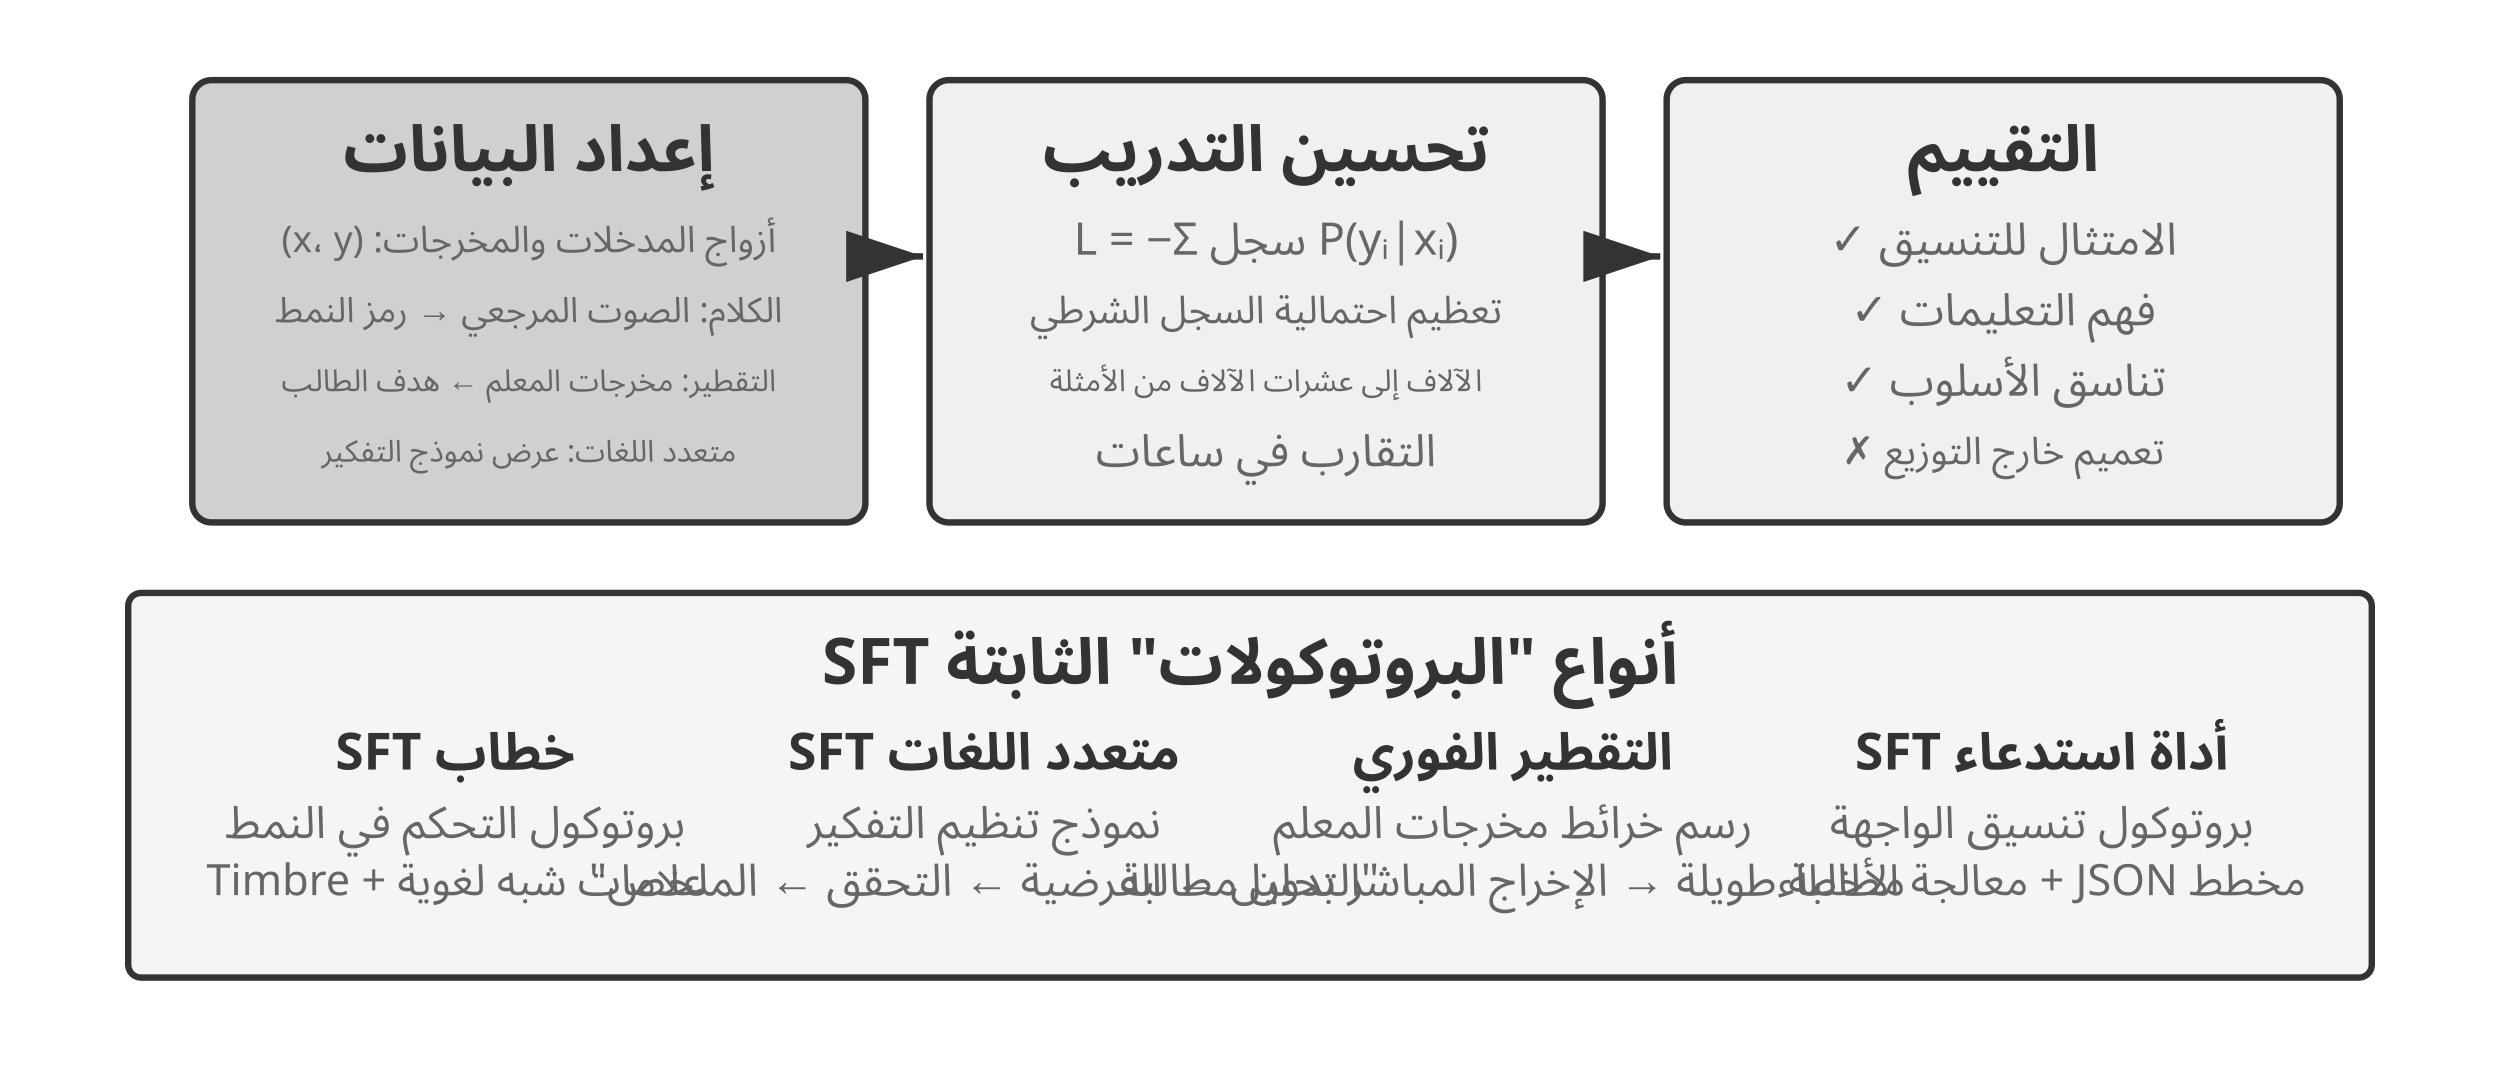
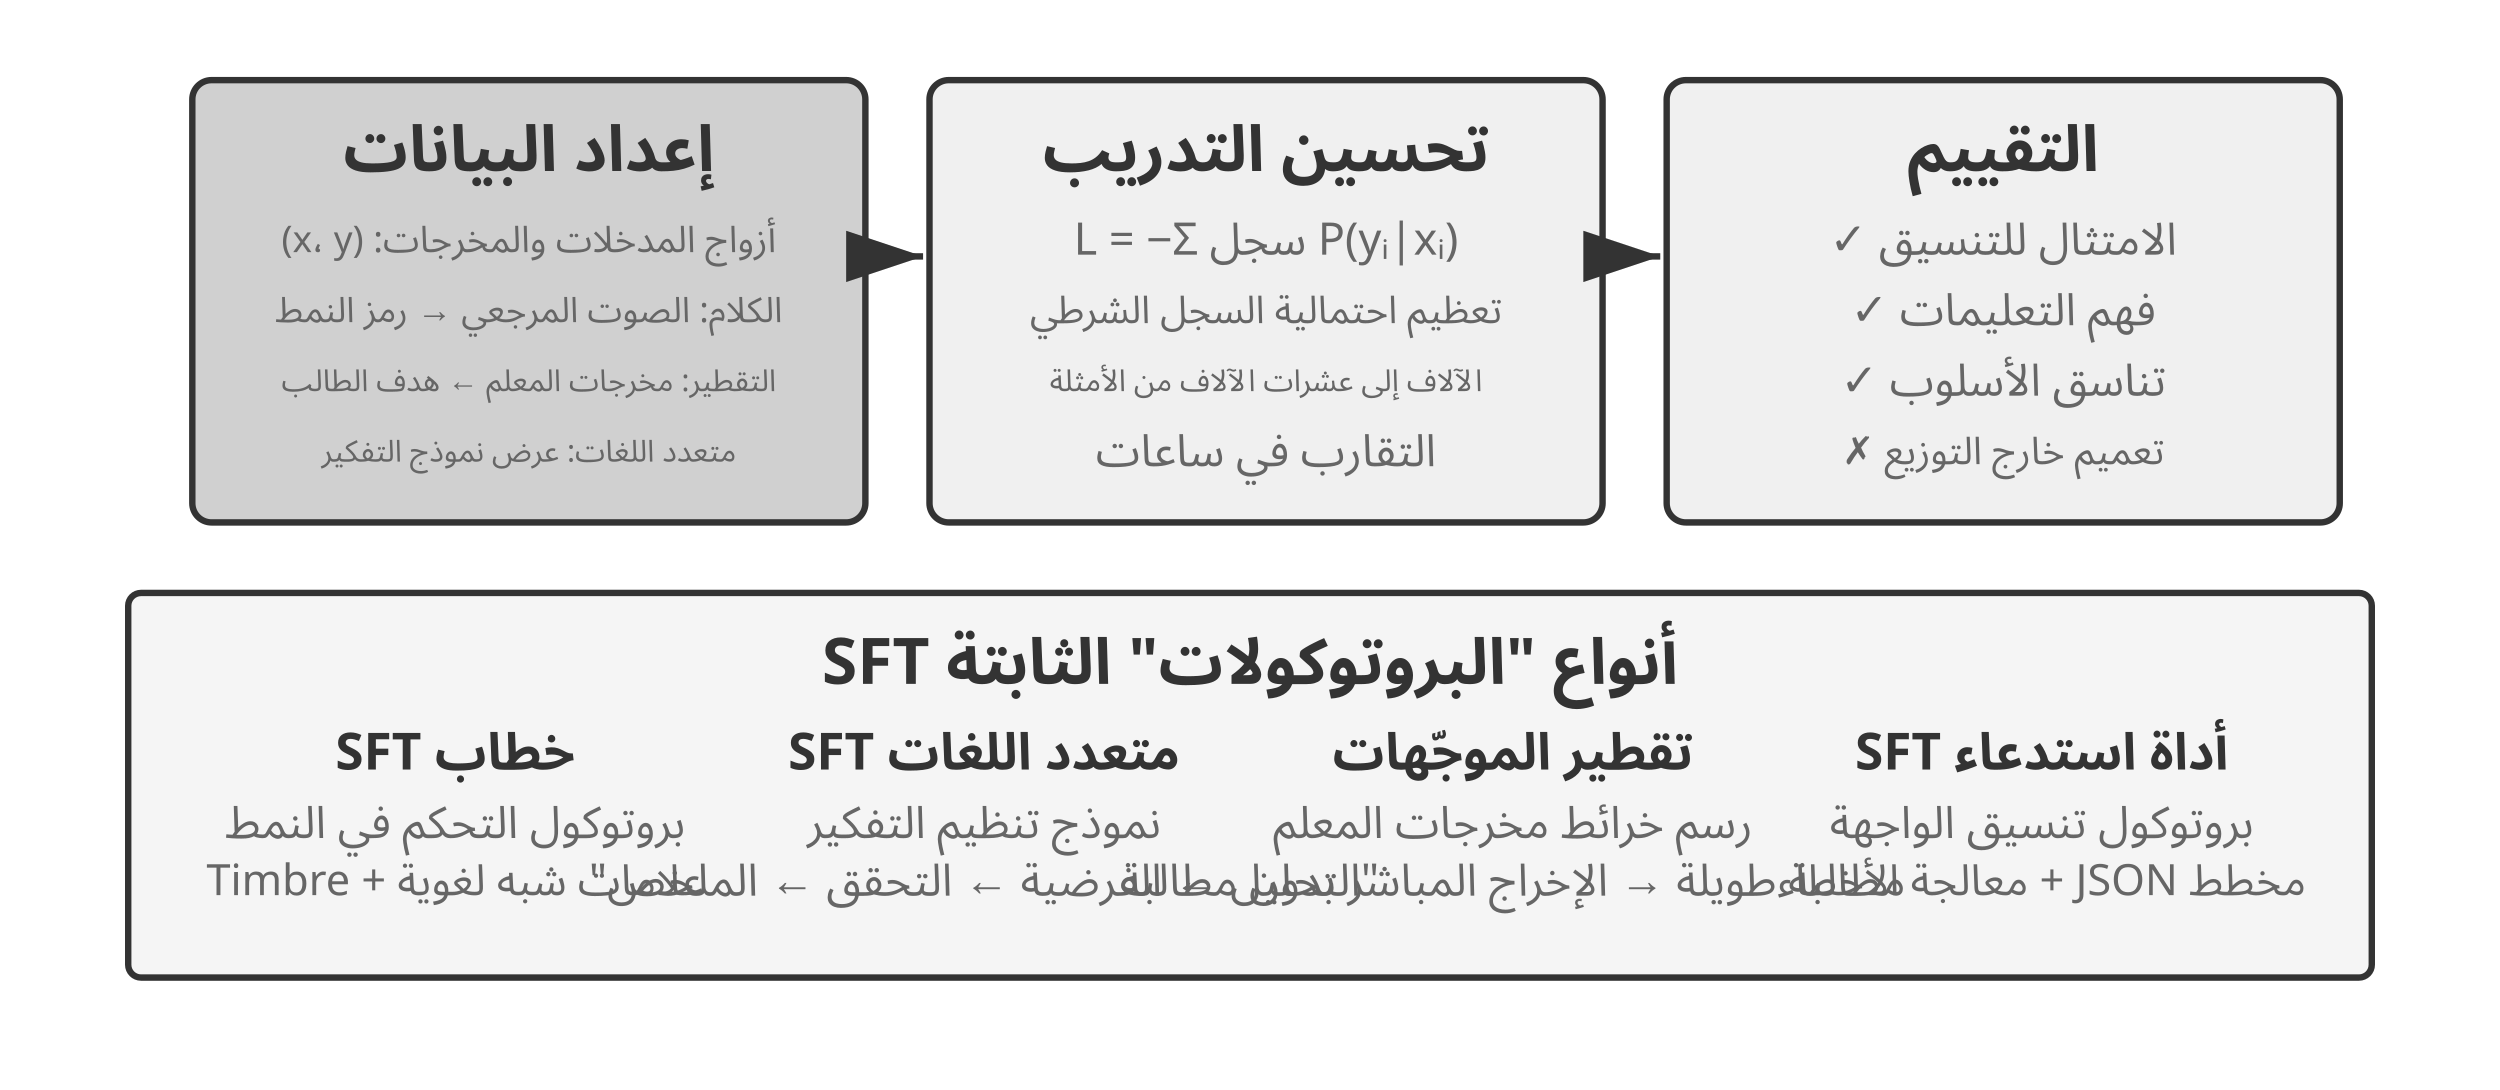
<svg xmlns="http://www.w3.org/2000/svg" viewBox="0 40 780 340" width="780" height="340" style="background:#ffffff">
  <defs>
    <marker id="ah" markerWidth="12" markerHeight="8" refX="12" refY="4" orient="auto">
      <polygon points="0 0, 12 4, 0 8" fill="#333333" />
    </marker>
    <marker id="ah-light" markerWidth="12" markerHeight="8" refX="12" refY="4" orient="auto">
      <polygon points="0 0, 12 4, 0 8" fill="#999999" />
    </marker>
  </defs>
  <rect x="60" y="65" width="210" height="138" rx="6" fill="#d0d0d0" stroke="#333333" stroke-width="2" />
  <text x="165" y="87" font-family="Arial, 'Helvetica Neue', Helvetica, 'PingFang SC', 'Microsoft YaHei', sans-serif" font-size="20" fill="#333333" text-anchor="middle" dominant-baseline="central" font-weight="bold" direction="rtl" unicode-bidi="plaintext" style="font-family:'Noto Sans Arabic','Noto Sans',Arial,sans-serif">إعداد البيانات</text>
  <text x="165" y="115" font-family="Arial, 'Helvetica Neue', Helvetica, 'PingFang SC', 'Microsoft YaHei', sans-serif" font-size="11.5" fill="#666666" text-anchor="middle" dominant-baseline="central" font-weight="normal" direction="rtl" unicode-bidi="plaintext" style="font-family:'Noto Sans Arabic','Noto Sans',Arial,sans-serif">أزواج المدخلات والمخرجات: (x، y)</text>
  <text x="165" y="137" font-family="Arial, 'Helvetica Neue', Helvetica, 'PingFang SC', 'Microsoft YaHei', sans-serif" font-size="11" fill="#666666" text-anchor="middle" dominant-baseline="central" font-weight="normal" direction="rtl" unicode-bidi="plaintext" style="font-family:'Noto Sans Arabic','Noto Sans',Arial,sans-serif">الكلام: الصوت المرجعي → رمز النمط</text>
  <text x="165" y="159" font-family="Arial, 'Helvetica Neue', Helvetica, 'PingFang SC', 'Microsoft YaHei', sans-serif" font-size="9.5" fill="#666666" text-anchor="middle" dominant-baseline="central" font-weight="normal" direction="rtl" unicode-bidi="plaintext" style="font-family:'Noto Sans Arabic','Noto Sans',Arial,sans-serif">التقطير: مخرجات المعلم ← هدف الطالب</text>
  <text x="165" y="181" font-family="Arial, 'Helvetica Neue', Helvetica, 'PingFang SC', 'Microsoft YaHei', sans-serif" font-size="9.5" fill="#666666" text-anchor="middle" dominant-baseline="central" font-weight="normal" direction="rtl" unicode-bidi="plaintext" style="font-family:'Noto Sans Arabic','Noto Sans',Arial,sans-serif">متعدد اللغات: عرض نموذج التفكير</text>
  <rect x="290" y="65" width="210" height="138" rx="6" fill="#f0f0f0" stroke="#333333" stroke-width="2" />
  <text x="395" y="87" font-family="Arial, 'Helvetica Neue', Helvetica, 'PingFang SC', 'Microsoft YaHei', sans-serif" font-size="20" fill="#333333" text-anchor="middle" dominant-baseline="central" font-weight="bold" direction="rtl" unicode-bidi="plaintext" style="font-family:'Noto Sans Arabic','Noto Sans',Arial,sans-serif">تحسين التدريب</text>
  <text x="395" y="115" font-family="Arial, 'Helvetica Neue', Helvetica, 'PingFang SC', 'Microsoft YaHei', sans-serif" font-size="14" fill="#666666" text-anchor="middle" dominant-baseline="central" font-weight="normal" direction="rtl" unicode-bidi="plaintext" style="font-family:'Noto Sans Arabic','Noto Sans',Arial,sans-serif">L = −Σ سجل P(yᵢ|xᵢ)</text>
  <text x="395" y="137" font-family="Arial, 'Helvetica Neue', Helvetica, 'PingFang SC', 'Microsoft YaHei', sans-serif" font-size="12" fill="#666666" text-anchor="middle" dominant-baseline="central" font-weight="normal" direction="rtl" unicode-bidi="plaintext" style="font-family:'Noto Sans Arabic','Noto Sans',Arial,sans-serif">تعظيم احتمالية السجل الشرطي</text>
  <text x="395" y="159" font-family="Arial, 'Helvetica Neue', Helvetica, 'PingFang SC', 'Microsoft YaHei', sans-serif" font-size="9.5" fill="#666666" text-anchor="middle" dominant-baseline="central" font-weight="normal" direction="rtl" unicode-bidi="plaintext" style="font-family:'Noto Sans Arabic','Noto Sans',Arial,sans-serif">الآلاف إلى عشرات الآلاف من الأمثلة</text>
  <text x="395" y="181" font-family="Arial, 'Helvetica Neue', Helvetica, 'PingFang SC', 'Microsoft YaHei', sans-serif" font-size="14" fill="#666666" text-anchor="middle" dominant-baseline="central" font-weight="normal" direction="rtl" unicode-bidi="plaintext" style="font-family:'Noto Sans Arabic','Noto Sans',Arial,sans-serif">التقارب في ساعات</text>
  <rect x="520" y="65" width="210" height="138" rx="6" fill="#f0f0f0" stroke="#333333" stroke-width="2" />
  <text x="625" y="87" font-family="Arial, 'Helvetica Neue', Helvetica, 'PingFang SC', 'Microsoft YaHei', sans-serif" font-size="20" fill="#333333" text-anchor="middle" dominant-baseline="central" font-weight="bold" direction="rtl" unicode-bidi="plaintext" style="font-family:'Noto Sans Arabic','Noto Sans',Arial,sans-serif">التقييم</text>
  <text x="625" y="115" font-family="Arial, 'Helvetica Neue', Helvetica, 'PingFang SC', 'Microsoft YaHei', sans-serif" font-size="14" fill="#666666" text-anchor="middle" dominant-baseline="central" font-weight="normal" direction="rtl" unicode-bidi="plaintext" style="font-family:'Noto Sans Arabic','Noto Sans',Arial,sans-serif">الامتثال للتنسيق ✓</text>
  <text x="625" y="137" font-family="Arial, 'Helvetica Neue', Helvetica, 'PingFang SC', 'Microsoft YaHei', sans-serif" font-size="14" fill="#666666" text-anchor="middle" dominant-baseline="central" font-weight="normal" direction="rtl" unicode-bidi="plaintext" style="font-family:'Noto Sans Arabic','Noto Sans',Arial,sans-serif">فهم التعليمات ✓</text>
  <text x="625" y="159" font-family="Arial, 'Helvetica Neue', Helvetica, 'PingFang SC', 'Microsoft YaHei', sans-serif" font-size="14" fill="#666666" text-anchor="middle" dominant-baseline="central" font-weight="normal" direction="rtl" unicode-bidi="plaintext" style="font-family:'Noto Sans Arabic','Noto Sans',Arial,sans-serif">تناسق الأسلوب ✓</text>
  <text x="625" y="181" font-family="Arial, 'Helvetica Neue', Helvetica, 'PingFang SC', 'Microsoft YaHei', sans-serif" font-size="12" fill="#666666" text-anchor="middle" dominant-baseline="central" font-weight="normal" direction="rtl" unicode-bidi="plaintext" style="font-family:'Noto Sans Arabic','Noto Sans',Arial,sans-serif">تعميم خارج التوزيع ✗</text>
  <line x1="272" y1="120" x2="288" y2="120" stroke="#333333" stroke-width="2" marker-end="url(#ah)" />
  <line x1="502" y1="120" x2="518" y2="120" stroke="#333333" stroke-width="2" marker-end="url(#ah)" />
  <rect x="40" y="225" width="700" height="120" rx="4" fill="#f5f5f5" stroke="#333333" stroke-width="2" />
  <text x="390" y="247" font-family="Arial, 'Helvetica Neue', Helvetica, 'PingFang SC', 'Microsoft YaHei', sans-serif" font-size="20" fill="#333333" text-anchor="middle" dominant-baseline="central" font-weight="bold" direction="rtl" unicode-bidi="plaintext" style="font-family:'Noto Sans Arabic','Noto Sans',Arial,sans-serif">SFT أنواع "البروتوكولات" الثابتة</text>
  <text x="142" y="275" font-family="Arial, 'Helvetica Neue', Helvetica, 'PingFang SC', 'Microsoft YaHei', sans-serif" font-size="16" fill="#333333" text-anchor="middle" dominant-baseline="central" font-weight="bold" direction="rtl" unicode-bidi="plaintext" style="font-family:'Noto Sans Arabic','Noto Sans',Arial,sans-serif">خطاب SFT</text>
  <text x="142" y="297" font-family="Arial, 'Helvetica Neue', Helvetica, 'PingFang SC', 'Microsoft YaHei', sans-serif" font-size="14" fill="#666666" text-anchor="middle" dominant-baseline="central" font-weight="normal" direction="rtl" unicode-bidi="plaintext" style="font-family:'Noto Sans Arabic','Noto Sans',Arial,sans-serif">بروتوكول التحكم في النمط</text>
  <text x="142" y="315" font-family="Arial, 'Helvetica Neue', Helvetica, 'PingFang SC', 'Microsoft YaHei', sans-serif" font-size="13.5" fill="#666666" text-anchor="middle" dominant-baseline="central" font-weight="normal" direction="rtl" unicode-bidi="plaintext" style="font-family:'Noto Sans Arabic','Noto Sans',Arial,sans-serif">Timbre + علامات شبه لغوية</text>
  <text x="307" y="275" font-family="Arial, 'Helvetica Neue', Helvetica, 'PingFang SC', 'Microsoft YaHei', sans-serif" font-size="16" fill="#333333" text-anchor="middle" dominant-baseline="central" font-weight="bold" direction="rtl" unicode-bidi="plaintext" style="font-family:'Noto Sans Arabic','Noto Sans',Arial,sans-serif">متعدد اللغات SFT</text>
  <text x="307" y="297" font-family="Arial, 'Helvetica Neue', Helvetica, 'PingFang SC', 'Microsoft YaHei', sans-serif" font-size="14" fill="#666666" text-anchor="middle" dominant-baseline="central" font-weight="normal" direction="rtl" unicode-bidi="plaintext" style="font-family:'Noto Sans Arabic','Noto Sans',Arial,sans-serif">نموذج تنظيم التفكير</text>
  <text x="307" y="315" font-family="Arial, 'Helvetica Neue', Helvetica, 'PingFang SC', 'Microsoft YaHei', sans-serif" font-size="14" fill="#666666" text-anchor="middle" dominant-baseline="central" font-weight="normal" direction="rtl" unicode-bidi="plaintext" style="font-family:'Noto Sans Arabic','Noto Sans',Arial,sans-serif">"التحليل ← الفرضية ← التحقق ← الملخص"</text>
-   <text x="472" y="275" font-family="Arial, 'Helvetica Neue', Helvetica, 'PingFang SC', 'Microsoft YaHei', sans-serif" font-size="16" fill="#333333" text-anchor="middle" dominant-baseline="central" font-weight="bold" direction="rtl" unicode-bidi="plaintext" style="font-family:'Noto Sans Arabic','Noto Sans',Arial,sans-serif">التقطير الفوري</text>
+   <text x="472" y="275" font-family="Arial, 'Helvetica Neue', Helvetica, 'PingFang SC', 'Microsoft YaHei', sans-serif" font-size="16" fill="#333333" text-anchor="middle" dominant-baseline="central" font-weight="bold" direction="rtl" unicode-bidi="plaintext" style="font-family:'Noto Sans Arabic','Noto Sans',Arial,sans-serif">تقطير الموجّهات</text>
  <text x="472" y="297" font-family="Arial, 'Helvetica Neue', Helvetica, 'PingFang SC', 'Microsoft YaHei', sans-serif" font-size="14" fill="#666666" text-anchor="middle" dominant-baseline="central" font-weight="normal" direction="rtl" unicode-bidi="plaintext" style="font-family:'Noto Sans Arabic','Noto Sans',Arial,sans-serif">رسم خرائط مخرجات المعلم</text>
  <text x="472" y="315" font-family="Arial, 'Helvetica Neue', Helvetica, 'PingFang SC', 'Microsoft YaHei', sans-serif" font-size="14" fill="#666666" text-anchor="middle" dominant-baseline="central" font-weight="normal" direction="rtl" unicode-bidi="plaintext" style="font-family:'Noto Sans Arabic','Noto Sans',Arial,sans-serif">مطالبة طويلة → الإخراج المباشر بدون مطالبة</text>
  <text x="637" y="275" font-family="Arial, 'Helvetica Neue', Helvetica, 'PingFang SC', 'Microsoft YaHei', sans-serif" font-size="16" fill="#333333" text-anchor="middle" dominant-baseline="central" font-weight="bold" direction="rtl" unicode-bidi="plaintext" style="font-family:'Noto Sans Arabic','Noto Sans',Arial,sans-serif">أداة استدعاء SFT</text>
  <text x="637" y="297" font-family="Arial, 'Helvetica Neue', Helvetica, 'PingFang SC', 'Microsoft YaHei', sans-serif" font-size="14" fill="#666666" text-anchor="middle" dominant-baseline="central" font-weight="normal" direction="rtl" unicode-bidi="plaintext" style="font-family:'Noto Sans Arabic','Noto Sans',Arial,sans-serif">بروتوكول تنسيق الواجهة</text>
  <text x="637" y="315" font-family="Arial, 'Helvetica Neue', Helvetica, 'PingFang SC', 'Microsoft YaHei', sans-serif" font-size="13.5" fill="#666666" text-anchor="middle" dominant-baseline="central" font-weight="normal" direction="rtl" unicode-bidi="plaintext" style="font-family:'Noto Sans Arabic','Noto Sans',Arial,sans-serif">مخطط JSON + معالجة الأخطاء</text>
</svg>
